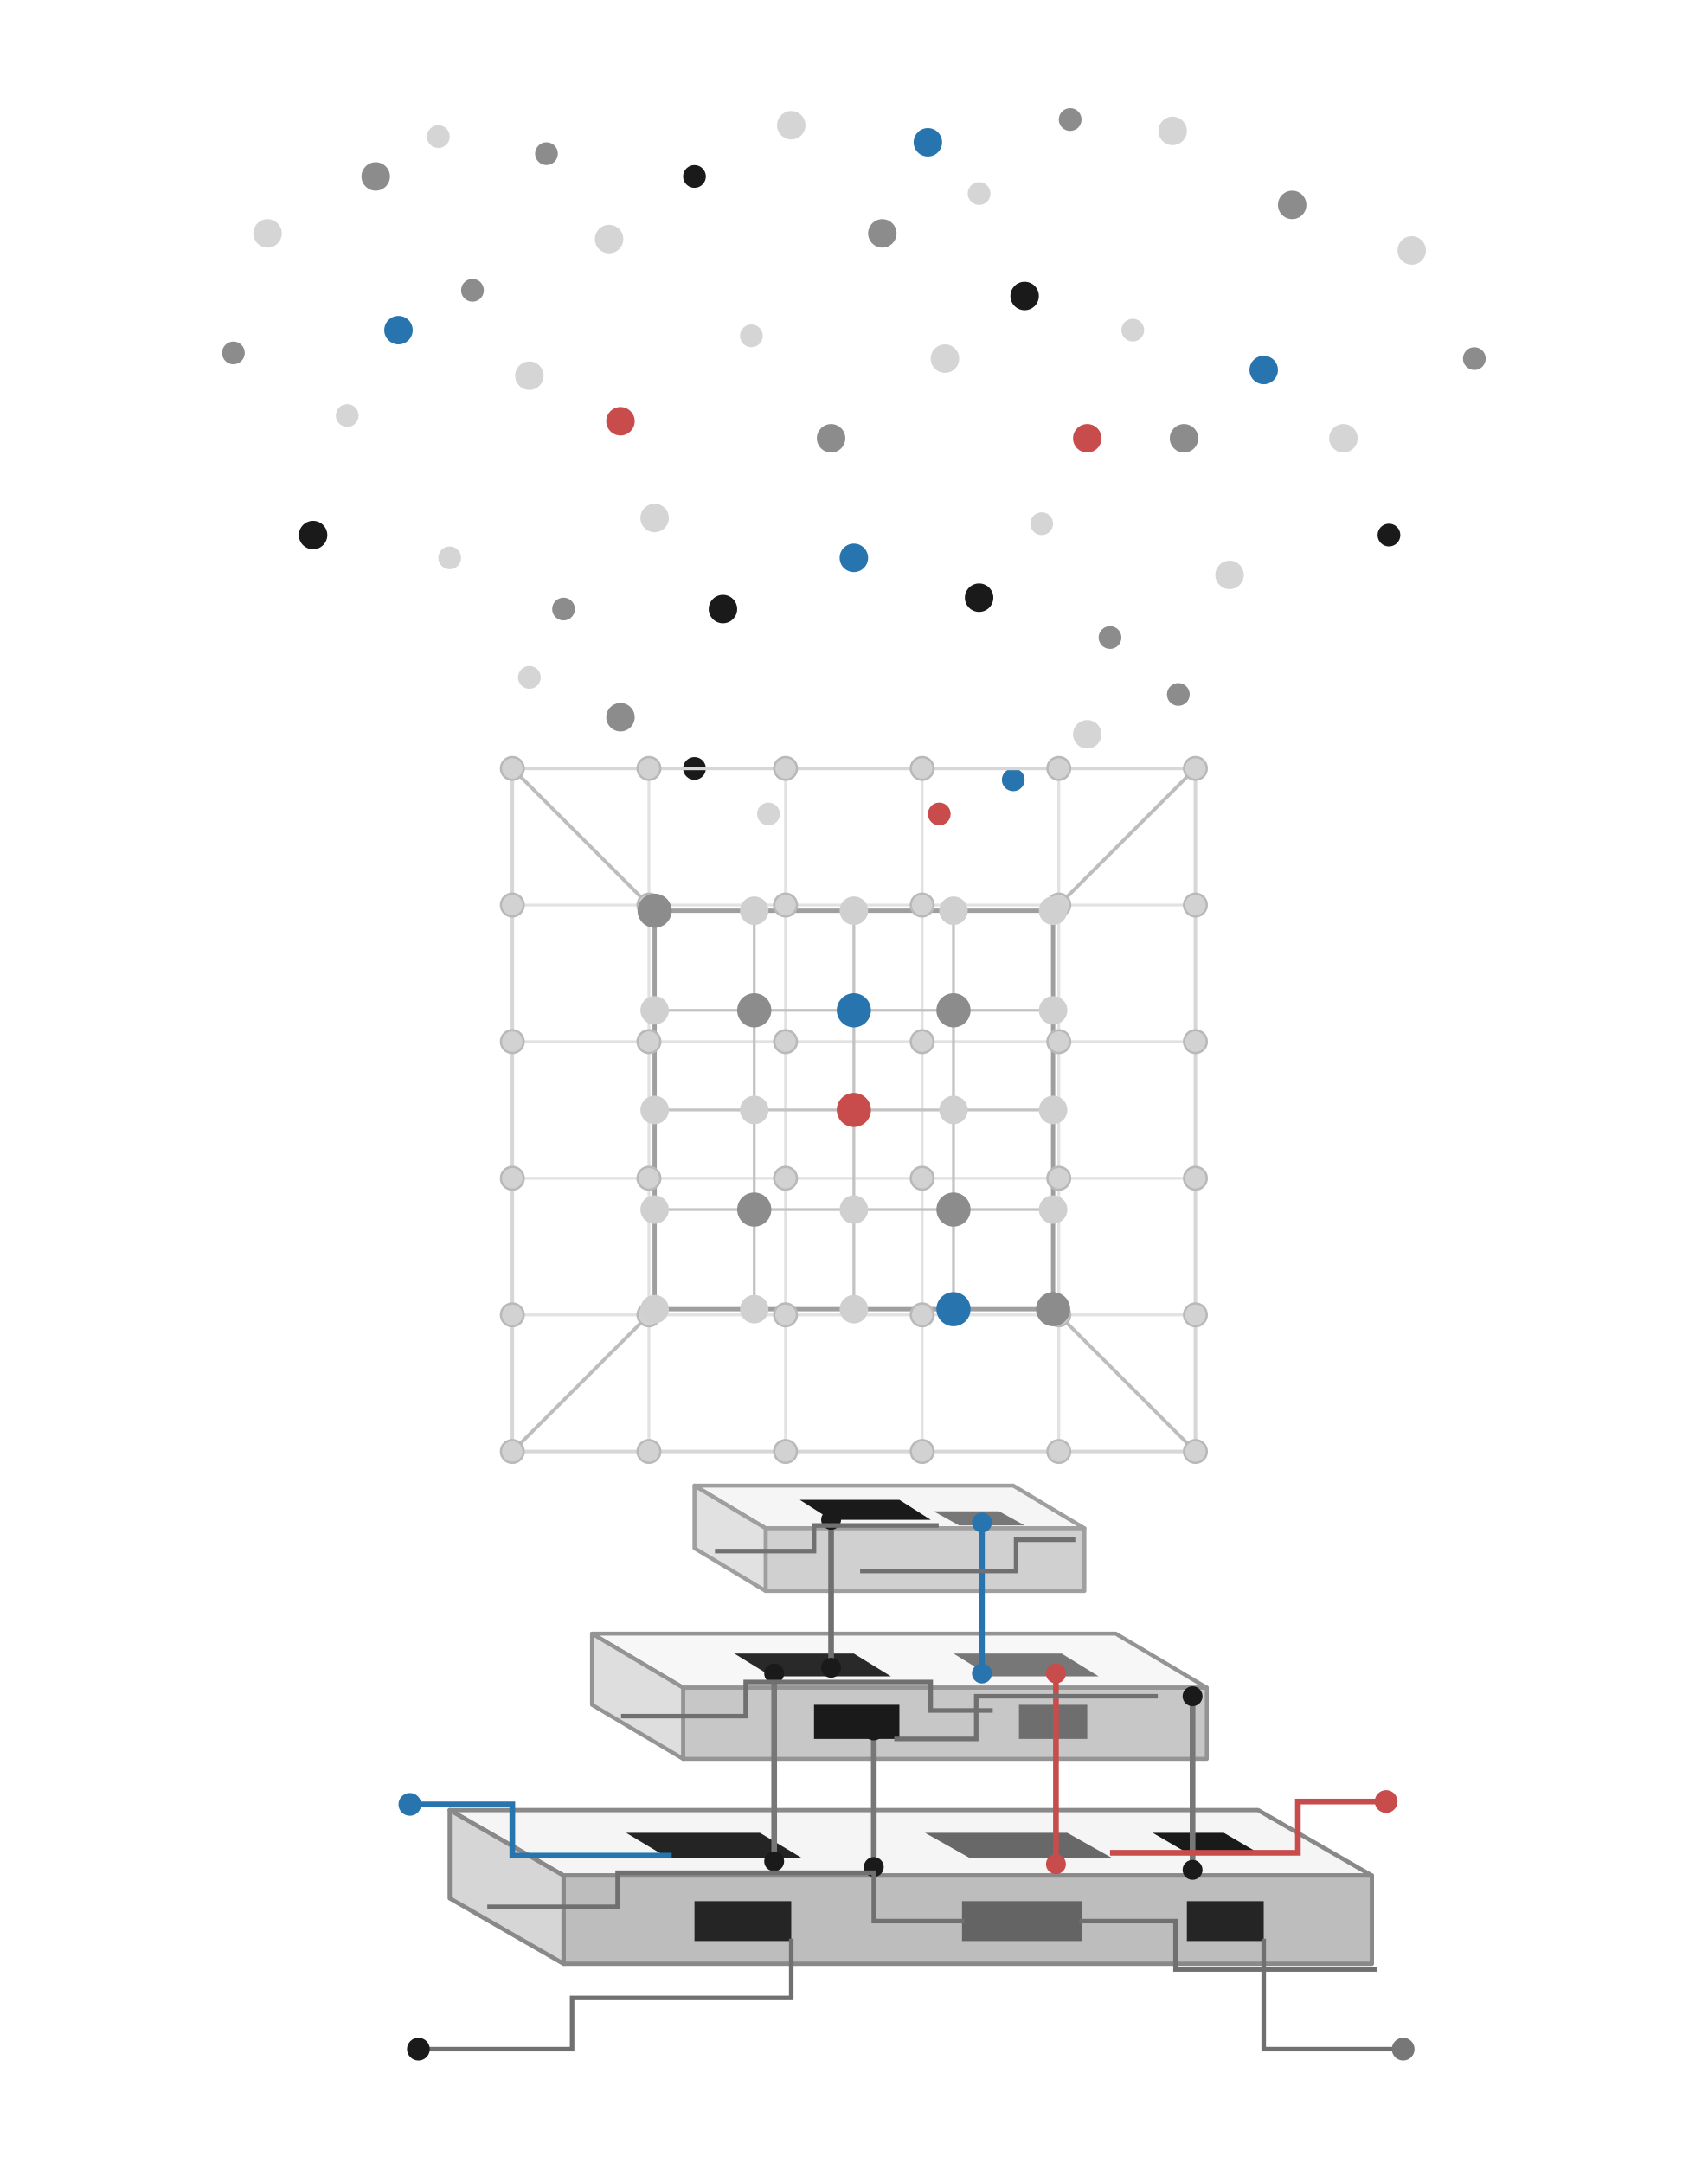
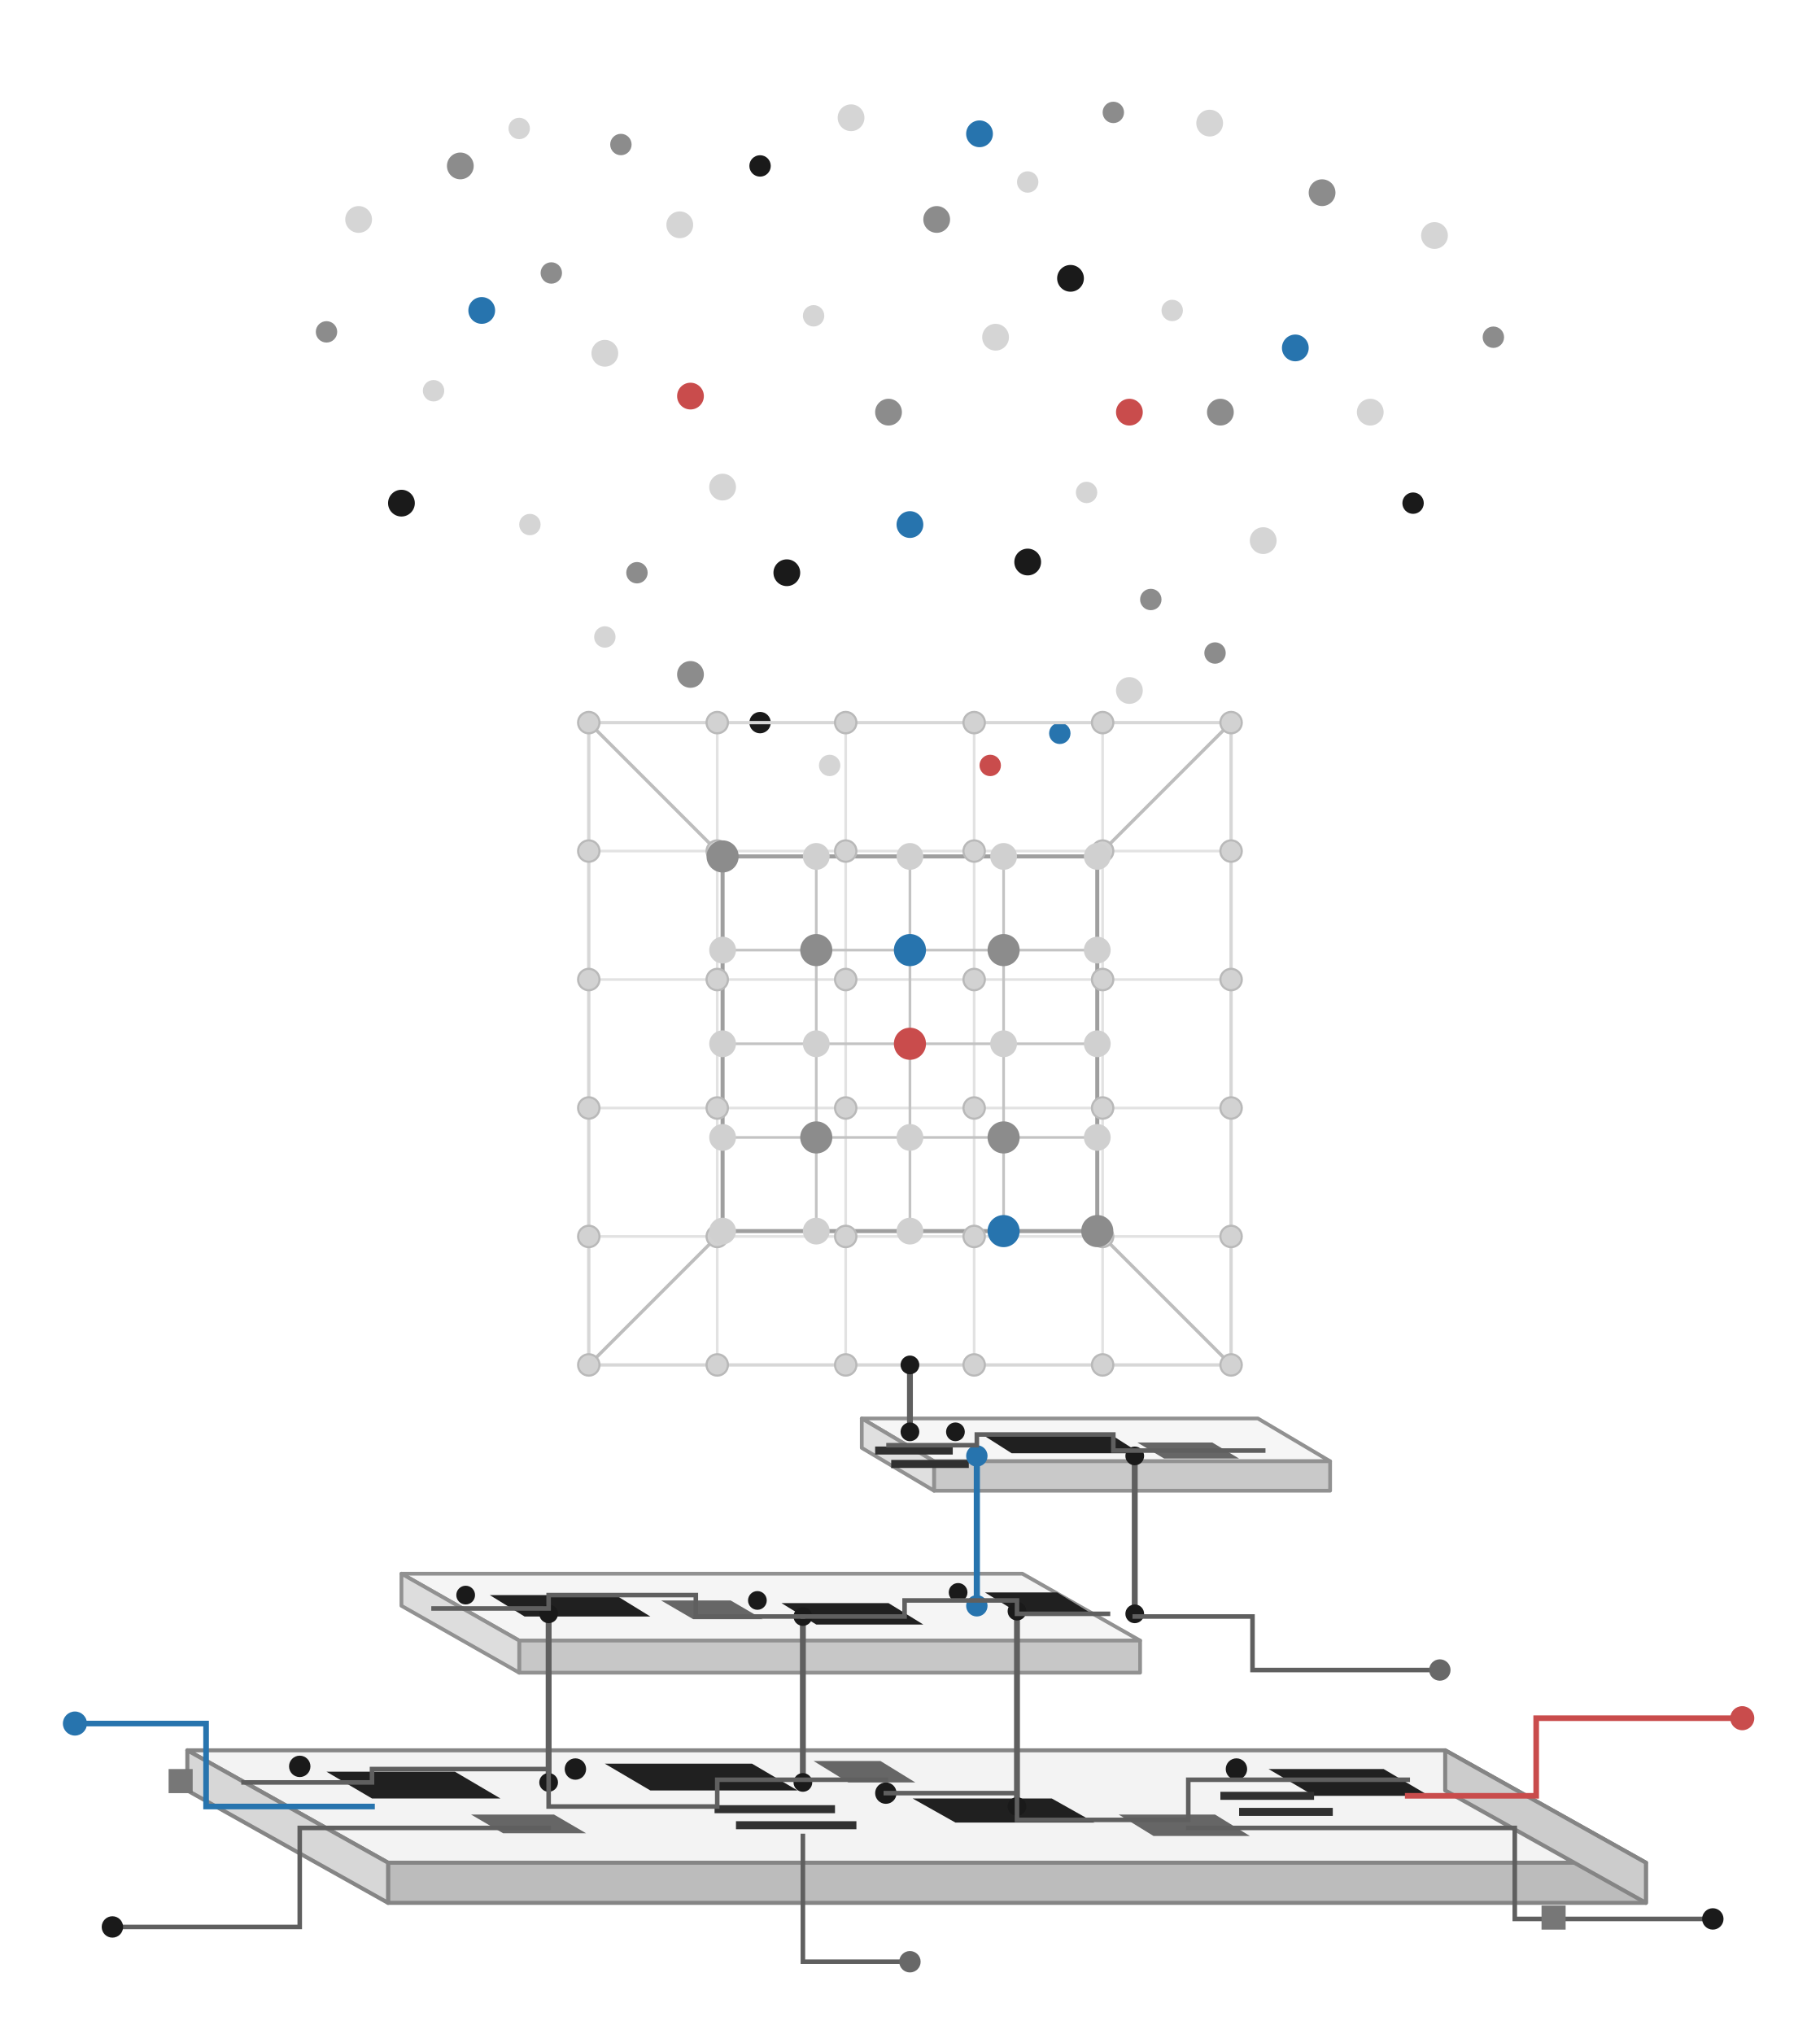
- <svg xmlns="http://www.w3.org/2000/svg" viewBox="0 0 600 760" role="img" aria-hidden="true">
-   <g id="free-atoms" transform="translate(40)">
+ <svg xmlns="http://www.w3.org/2000/svg" viewBox="0 0 680 760" role="img" aria-hidden="true">
+   <g id="free-atoms" transform="translate(80)">
    <g fill="#d5d5d5">
      <circle cx="54" cy="82" r="5" />
      <circle cx="114" cy="48" r="4" />
      <circle cx="174" cy="84" r="5" />
      <circle cx="238" cy="44" r="5" />
      <circle cx="304" cy="68" r="4" />
      <circle cx="372" cy="46" r="5" />
      <circle cx="456" cy="88" r="5" />
      <circle cx="82" cy="146" r="4" />
      <circle cx="146" cy="132" r="5" />
      <circle cx="224" cy="118" r="4" />
      <circle cx="292" cy="126" r="5" />
      <circle cx="358" cy="116" r="4" />
      <circle cx="432" cy="154" r="5" />
      <circle cx="118" cy="196" r="4" />
      <circle cx="190" cy="182" r="5" />
      <circle cx="326" cy="184" r="4" />
      <circle cx="392" cy="202" r="5" />
    </g>
    <g fill="#8c8c8c">
      <circle cx="42" cy="124" r="4" />
      <circle cx="92" cy="62" r="5" />
      <circle cx="152" cy="54" r="4" />
      <circle cx="270" cy="82" r="5" />
      <circle cx="336" cy="42" r="4" />
      <circle cx="414" cy="72" r="5" />
      <circle cx="478" cy="126" r="4" />
      <circle cx="126" cy="102" r="4" />
      <circle cx="252" cy="154" r="5" />
      <circle cx="376" cy="154" r="5" />
      <circle cx="158" cy="214" r="4" />
      <circle cx="350" cy="224" r="4" />
    </g>
    <g fill="#1a1a1a">
      <circle cx="70" cy="188" r="5" />
      <circle cx="204" cy="62" r="4" />
      <circle cx="320" cy="104" r="5" />
      <circle cx="448" cy="188" r="4" />
      <circle cx="214" cy="214" r="5" />
      <circle cx="304" cy="210" r="5" />
    </g>
    <g fill="#2774ae">
      <circle cx="100" cy="116" r="5" />
      <circle cx="286" cy="50" r="5" />
      <circle cx="404" cy="130" r="5" />
      <circle cx="260" cy="196" r="5" />
    </g>
    <g fill="#c94c4c">
      <circle cx="178" cy="148" r="5" />
      <circle cx="342" cy="154" r="5" />
    </g>
  </g>
-   <g id="transition-atoms" transform="translate(40)">
+   <g id="transition-atoms" transform="translate(80)">
    <circle cx="146" cy="238" r="4" fill="#d5d5d5" />
    <circle cx="374" cy="244" r="4" fill="#8c8c8c" />
    <circle cx="178" cy="252" r="5" fill="#8c8c8c" />
    <circle cx="342" cy="258" r="5" fill="#d5d5d5" />
    <circle cx="204" cy="270" r="4" fill="#1a1a1a" />
    <circle cx="316" cy="274" r="4" fill="#2774ae" />
    <circle cx="230" cy="286" r="4" fill="#d5d5d5" />
    <circle cx="290" cy="286" r="4" fill="#c94c4c" />
  </g>
-   <g id="lattice" transform="translate(40)">
+   <g id="lattice" transform="translate(80)">
    <g fill="none" stroke-linejoin="round">
      <rect x="140" y="270" width="240" height="240" stroke="#d7d7d7" stroke-width="1.25" />
      <path d="M188 270v240M236 270v240M284 270v240M332 270v240" stroke="#e2e2e2" stroke-width="1" />
      <path d="M140 318h240M140 366h240M140 414h240M140 462h240" stroke="#e2e2e2" stroke-width="1" />
      <rect x="190" y="320" width="140" height="140" stroke="#9f9f9f" stroke-width="1.5" />
      <path d="m140 270 50 50m190-50-50 50m50 190-50-50m-190 50 50-50" stroke="#bdbdbd" stroke-width="1.25" />
      <path d="M225 320v140M260 320v140M295 320v140" stroke="#c3c3c3" stroke-width="1" />
      <path d="M190 355h140M190 390h140M190 425h140" stroke="#c3c3c3" stroke-width="1" />
    </g>
    <g fill="#d2d2d2" stroke="#b9b9b9" stroke-width="0.8">
      <circle cx="140" cy="270" r="4" />
      <circle cx="188" cy="270" r="4" />
      <circle cx="236" cy="270" r="4" />
      <circle cx="284" cy="270" r="4" />
      <circle cx="332" cy="270" r="4" />
      <circle cx="380" cy="270" r="4" />
      <circle cx="140" cy="318" r="4" />
      <circle cx="188" cy="318" r="4" />
      <circle cx="236" cy="318" r="4" />
      <circle cx="284" cy="318" r="4" />
      <circle cx="332" cy="318" r="4" />
      <circle cx="380" cy="318" r="4" />
      <circle cx="140" cy="366" r="4" />
      <circle cx="188" cy="366" r="4" />
      <circle cx="236" cy="366" r="4" />
      <circle cx="284" cy="366" r="4" />
      <circle cx="332" cy="366" r="4" />
      <circle cx="380" cy="366" r="4" />
      <circle cx="140" cy="414" r="4" />
      <circle cx="188" cy="414" r="4" />
      <circle cx="236" cy="414" r="4" />
      <circle cx="284" cy="414" r="4" />
      <circle cx="332" cy="414" r="4" />
      <circle cx="380" cy="414" r="4" />
      <circle cx="140" cy="462" r="4" />
      <circle cx="188" cy="462" r="4" />
      <circle cx="236" cy="462" r="4" />
      <circle cx="284" cy="462" r="4" />
      <circle cx="332" cy="462" r="4" />
      <circle cx="380" cy="462" r="4" />
      <circle cx="140" cy="510" r="4" />
      <circle cx="188" cy="510" r="4" />
      <circle cx="236" cy="510" r="4" />
      <circle cx="284" cy="510" r="4" />
      <circle cx="332" cy="510" r="4" />
      <circle cx="380" cy="510" r="4" />
    </g>
    <g fill="#8c8c8c">
      <circle cx="190" cy="320" r="6" />
      <circle cx="225" cy="355" r="6" />
      <circle cx="295" cy="355" r="6" />
      <circle cx="225" cy="425" r="6" />
      <circle cx="295" cy="425" r="6" />
      <circle cx="330" cy="460" r="6" />
    </g>
    <g fill="#d0d0d0">
      <circle cx="225" cy="320" r="5" />
      <circle cx="260" cy="320" r="5" />
      <circle cx="295" cy="320" r="5" />
      <circle cx="330" cy="320" r="5" />
      <circle cx="190" cy="355" r="5" />
      <circle cx="260" cy="355" r="5" />
      <circle cx="330" cy="355" r="5" />
      <circle cx="190" cy="390" r="5" />
      <circle cx="225" cy="390" r="5" />
      <circle cx="295" cy="390" r="5" />
      <circle cx="330" cy="390" r="5" />
      <circle cx="190" cy="425" r="5" />
      <circle cx="260" cy="425" r="5" />
      <circle cx="330" cy="425" r="5" />
      <circle cx="190" cy="460" r="5" />
      <circle cx="225" cy="460" r="5" />
      <circle cx="260" cy="460" r="5" />
      <circle cx="295" cy="460" r="5" />
    </g>
    <circle cx="260" cy="355" r="6" fill="#2774ae" />
    <circle cx="260" cy="390" r="6" fill="#c94c4c" />
    <circle cx="295" cy="460" r="6" fill="#2774ae" />
  </g>
-   <g id="device-tiers" stroke-linejoin="round">
-     <path d="M244 522h112l25 15H269z" fill="#f5f5f5" stroke="#9f9f9f" stroke-width="1.4" />
-     <path d="M269 537h112v22H269z" fill="#d0d0d0" stroke="#9f9f9f" stroke-width="1.4" />
-     <path d="M244 522l25 15v22l-25-15z" fill="#e1e1e1" stroke="#9f9f9f" stroke-width="1.4" />
-     <path d="M208 574h184l32 19H240z" fill="#f7f7f7" stroke="#949494" stroke-width="1.4" />
-     <path d="M240 593h184v25H240z" fill="#c7c7c7" stroke="#949494" stroke-width="1.4" />
-     <path d="M208 574l32 19v25l-32-19z" fill="#dedede" stroke="#949494" stroke-width="1.4" />
-     <path d="M158 636h284l40 23H198z" fill="#f5f5f5" stroke="#898989" stroke-width="1.5" />
-     <path d="M198 659h284v31H198z" fill="#bdbdbd" stroke="#898989" stroke-width="1.5" />
-     <path d="M158 636l40 23v31l-40-23z" fill="#d6d6d6" stroke="#898989" stroke-width="1.5" />
-     <path d="M281 527h35l11 7h-35z" fill="#1a1a1a" stroke="none" />
-     <path d="M328 531h23l9 5h-23z" fill="#777777" stroke="none" />
-     <path d="M258 581h42l13 8h-42z" fill="#292929" stroke="none" />
-     <path d="M335 581h38l13 8h-38z" fill="#777777" stroke="none" />
-     <rect x="286" y="599" width="30" height="12" fill="#1a1a1a" stroke="none" />
-     <rect x="358" y="599" width="24" height="12" fill="#6e6e6e" stroke="none" />
-     <path d="M220 644h47l15 9h-47z" fill="#242424" stroke="none" />
-     <path d="M325 644h50l16 9h-50z" fill="#686868" stroke="none" />
-     <path d="M405 644h25l12 7h-25z" fill="#1a1a1a" stroke="none" />
-     <rect x="244" y="668" width="34" height="14" fill="#252525" stroke="none" />
-     <rect x="338" y="668" width="42" height="14" fill="#646464" stroke="none" />
-     <rect x="417" y="668" width="27" height="14" fill="#252525" stroke="none" />
-   </g>
-   <g id="vertical-vias" fill="none" stroke-linecap="round" stroke-linejoin="round">
-     <path d="M292 534v52" stroke="#707070" stroke-width="2" />
-     <path d="M345 535v53" stroke="#2774ae" stroke-width="2" />
-     <path d="M272 588v66" stroke="#777777" stroke-width="2" />
-     <path d="M307 608v48" stroke="#777777" stroke-width="2" />
-     <path d="M371 588v67" stroke="#c94c4c" stroke-width="2" />
-     <path d="M419 596v61" stroke="#777777" stroke-width="2" />
+   <g id="device-interposer" stroke-linejoin="round">
+     <path d="M70 654H540L615 696H145Z" fill="#f3f3f3" stroke="#858585" stroke-width="1.5" />
+     <path d="M145 696H615V711H145Z" fill="#bcbcbc" stroke="#858585" stroke-width="1.5" />
+     <path d="M70 654L145 696V711L70 669Z" fill="#d7d7d7" stroke="#858585" stroke-width="1.5" />
+     <path d="M540 654L615 696V711L540 669Z" fill="#cccccc" stroke="#858585" stroke-width="1.5" />
+   </g>
+   <g id="active-devices" stroke-linejoin="round">
+     <g fill="#202020">
+       <path d="M122 662h48l17 10h-48z" />
+       <path d="M226 659h55l17 10h-55z" />
+       <path d="M341 672h52l16 9h-52z" />
+       <path d="M474 661h43l17 10h-43z" />
+       <path d="M183 596h47l13 8h-47z" />
+       <path d="M292 599h40l13 8h-40z" />
+       <path d="M368 595h27l13 8h-27z" />
+       <path d="M367 536h48l11 7h-48z" />
+     </g>
+     <g fill="#666666">
+       <path d="M176 678h31l12 7h-31z" />
+       <path d="M304 658h25l13 8h-25z" />
+       <path d="M418 678h36l13 8h-36z" />
+       <path d="M247 598h26l12 7h-26z" />
+       <path d="M425 539h28l10 6h-28z" />
+     </g>
+     <g fill="none" stroke="#303030" stroke-width="3">
+       <path d="M267 676h45" />
+       <path d="M275 682h45" />
+       <path d="M456 671h35" />
+       <path d="M463 677h35" />
+       <path d="M327 542h29" />
+       <path d="M333 547h29" />
+     </g>
+     <g fill="#1a1a1a">
+       <circle cx="112" cy="660" r="4" />
+       <circle cx="215" cy="661" r="4" />
+       <circle cx="331" cy="670" r="4" />
+       <circle cx="462" cy="661" r="4" />
+       <circle cx="174" cy="596" r="3.5" />
+       <circle cx="283" cy="598" r="3.5" />
+       <circle cx="358" cy="595" r="3.5" />
+       <circle cx="357" cy="535" r="3.5" />
+     </g>
+   </g>
+   <g id="upper-device-tiers" stroke-linejoin="round">
+     <path d="M150 588H382L426 613H194Z" fill="#f5f5f5" stroke="#919191" stroke-width="1.4" />
+     <path d="M194 613H426V625H194Z" fill="#c7c7c7" stroke="#919191" stroke-width="1.4" />
+     <path d="M150 588L194 613V625L150 600Z" fill="#dddddd" stroke="#919191" stroke-width="1.4" />
+     <path d="M322 530H470L497 546H349Z" fill="#f6f6f6" stroke="#919191" stroke-width="1.4" />
+     <path d="M349 546H497V557H349Z" fill="#c9c9c9" stroke="#919191" stroke-width="1.4" />
+     <path d="M322 530L349 546V557L322 541Z" fill="#dfdfdf" stroke="#919191" stroke-width="1.4" />
+     <g fill="#202020" stroke="none">
+       <path d="M183 596h47l13 8h-47z" />
+       <path d="M292 599h40l13 8h-40z" />
+       <path d="M368 595h27l13 8h-27z" />
+       <path d="M367 536h48l11 7h-48z" />
+     </g>
+     <g fill="#666666" stroke="none">
+       <path d="M247 598h26l12 7h-26z" />
+       <path d="M425 539h28l10 6h-28z" />
+     </g>
+     <g fill="none" stroke="#303030" stroke-width="3">
+       <path d="M327 542h29" />
+       <path d="M333 547h29" />
+     </g>
    <g fill="#1a1a1a" stroke="none">
-       <circle cx="292" cy="534" r="3.5" />
-       <circle cx="292" cy="586" r="3.5" />
-       <circle cx="272" cy="588" r="3.5" />
-       <circle cx="272" cy="654" r="3.5" />
-       <circle cx="307" cy="608" r="3.5" />
-       <circle cx="307" cy="656" r="3.5" />
-       <circle cx="419" cy="596" r="3.5" />
-       <circle cx="419" cy="657" r="3.5" />
-     </g>
-     <g stroke="none">
-       <circle cx="345" cy="535" r="3.5" fill="#2774ae" />
-       <circle cx="345" cy="588" r="3.5" fill="#2774ae" />
-       <circle cx="371" cy="588" r="3.5" fill="#c94c4c" />
-       <circle cx="371" cy="655" r="3.5" fill="#c94c4c" />
-     </g>
-   </g>
-   <g id="signal-lines" fill="none" stroke="#707070" stroke-width="1.6" stroke-linecap="square" stroke-linejoin="miter">
-     <path d="M252 545h34v-9h43" />
-     <path d="M303 552h54v-11h20" />
-     <path d="M219 603h43v-12h65v10h21" />
-     <path d="M315 611h28v-15h63" />
-     <path d="M172 670h45v-12h90v17h31" />
-     <path d="M278 682v20h-77v18h-54" />
-     <path d="M380 675h33v17h70" />
-     <path d="M444 682v38h49" />
-     <path d="M235 652h-55v-18h-36" stroke="#2774ae" stroke-width="2" />
-     <path d="M391 651h65v-18h31" stroke="#c94c4c" stroke-width="2" />
-     <circle cx="144" cy="634" r="4" fill="#2774ae" stroke="none" />
-     <circle cx="487" cy="633" r="4" fill="#c94c4c" stroke="none" />
-     <circle cx="147" cy="720" r="4" fill="#1a1a1a" stroke="none" />
-     <circle cx="493" cy="720" r="4" fill="#777777" stroke="none" />
+       <circle cx="174" cy="596" r="3.5" />
+       <circle cx="283" cy="598" r="3.5" />
+       <circle cx="358" cy="595" r="3.5" />
+       <circle cx="357" cy="535" r="3.5" />
+     </g>
+   </g>
+   <g id="vertical-vias" fill="none" stroke-linecap="round">
+     <path d="M340 510V535" stroke="#5f5f5f" stroke-width="2.2" />
+     <path d="M365 544V600" stroke="#2774ae" stroke-width="2.3" />
+     <path d="M424 544V603" stroke="#5f5f5f" stroke-width="2.2" />
+     <path d="M205 603V666" stroke="#5f5f5f" stroke-width="2.2" />
+     <path d="M300 604V666" stroke="#5f5f5f" stroke-width="2.2" />
+     <path d="M380 602V675" stroke="#5f5f5f" stroke-width="2.2" />
+     <g fill="#1a1a1a" stroke="none">
+       <circle cx="340" cy="510" r="3.5" />
+       <circle cx="340" cy="535" r="3.5" />
+       <circle cx="424" cy="544" r="3.5" />
+       <circle cx="424" cy="603" r="3.5" />
+       <circle cx="205" cy="603" r="3.5" />
+       <circle cx="205" cy="666" r="3.5" />
+       <circle cx="300" cy="604" r="3.5" />
+       <circle cx="300" cy="666" r="3.5" />
+       <circle cx="380" cy="602" r="3.5" />
+       <circle cx="380" cy="675" r="3.5" />
+     </g>
+     <g fill="#2774ae" stroke="none">
+       <circle cx="365" cy="544" r="4" />
+       <circle cx="365" cy="600" r="4" />
+     </g>
+   </g>
+   <g id="signal-routing" fill="none" stroke="#5f5f5f" stroke-width="1.7" stroke-linecap="square" stroke-linejoin="miter">
+     <path d="M332 540H365V536H416V542H472" />
+     <path d="M162 601H205V596H260V604H300" />
+     <path d="M300 604H338V598H380V603H414" />
+     <path d="M91 666H139V661H205V675H268V665H331" />
+     <path d="M331 670H380V680H444V665H526" />
+     <path d="M205 683H112V720H42" />
+     <path d="M300 686V733H340" />
+     <path d="M444 683H566V717H640" />
+     <path d="M139 675H77V644H28" stroke="#2774ae" stroke-width="2.1" />
+     <path d="M526 671H574V642H651" stroke="#c94c4c" stroke-width="2.1" />
+     <path d="M424 604H468V624H538" />
+   </g>
+   <g id="io-nodes" stroke="none">
+     <circle cx="28" cy="644" r="4.5" fill="#2774ae" />
+     <circle cx="42" cy="720" r="4" fill="#1a1a1a" />
+     <circle cx="340" cy="733" r="4" fill="#686868" />
+     <circle cx="538" cy="624" r="4" fill="#686868" />
+     <circle cx="651" cy="642" r="4.5" fill="#c94c4c" />
+     <circle cx="640" cy="717" r="4" fill="#1a1a1a" />
+     <rect x="63" y="661" width="9" height="9" fill="#777777" />
+     <rect x="576" y="712" width="9" height="9" fill="#777777" />
  </g>
</svg>
